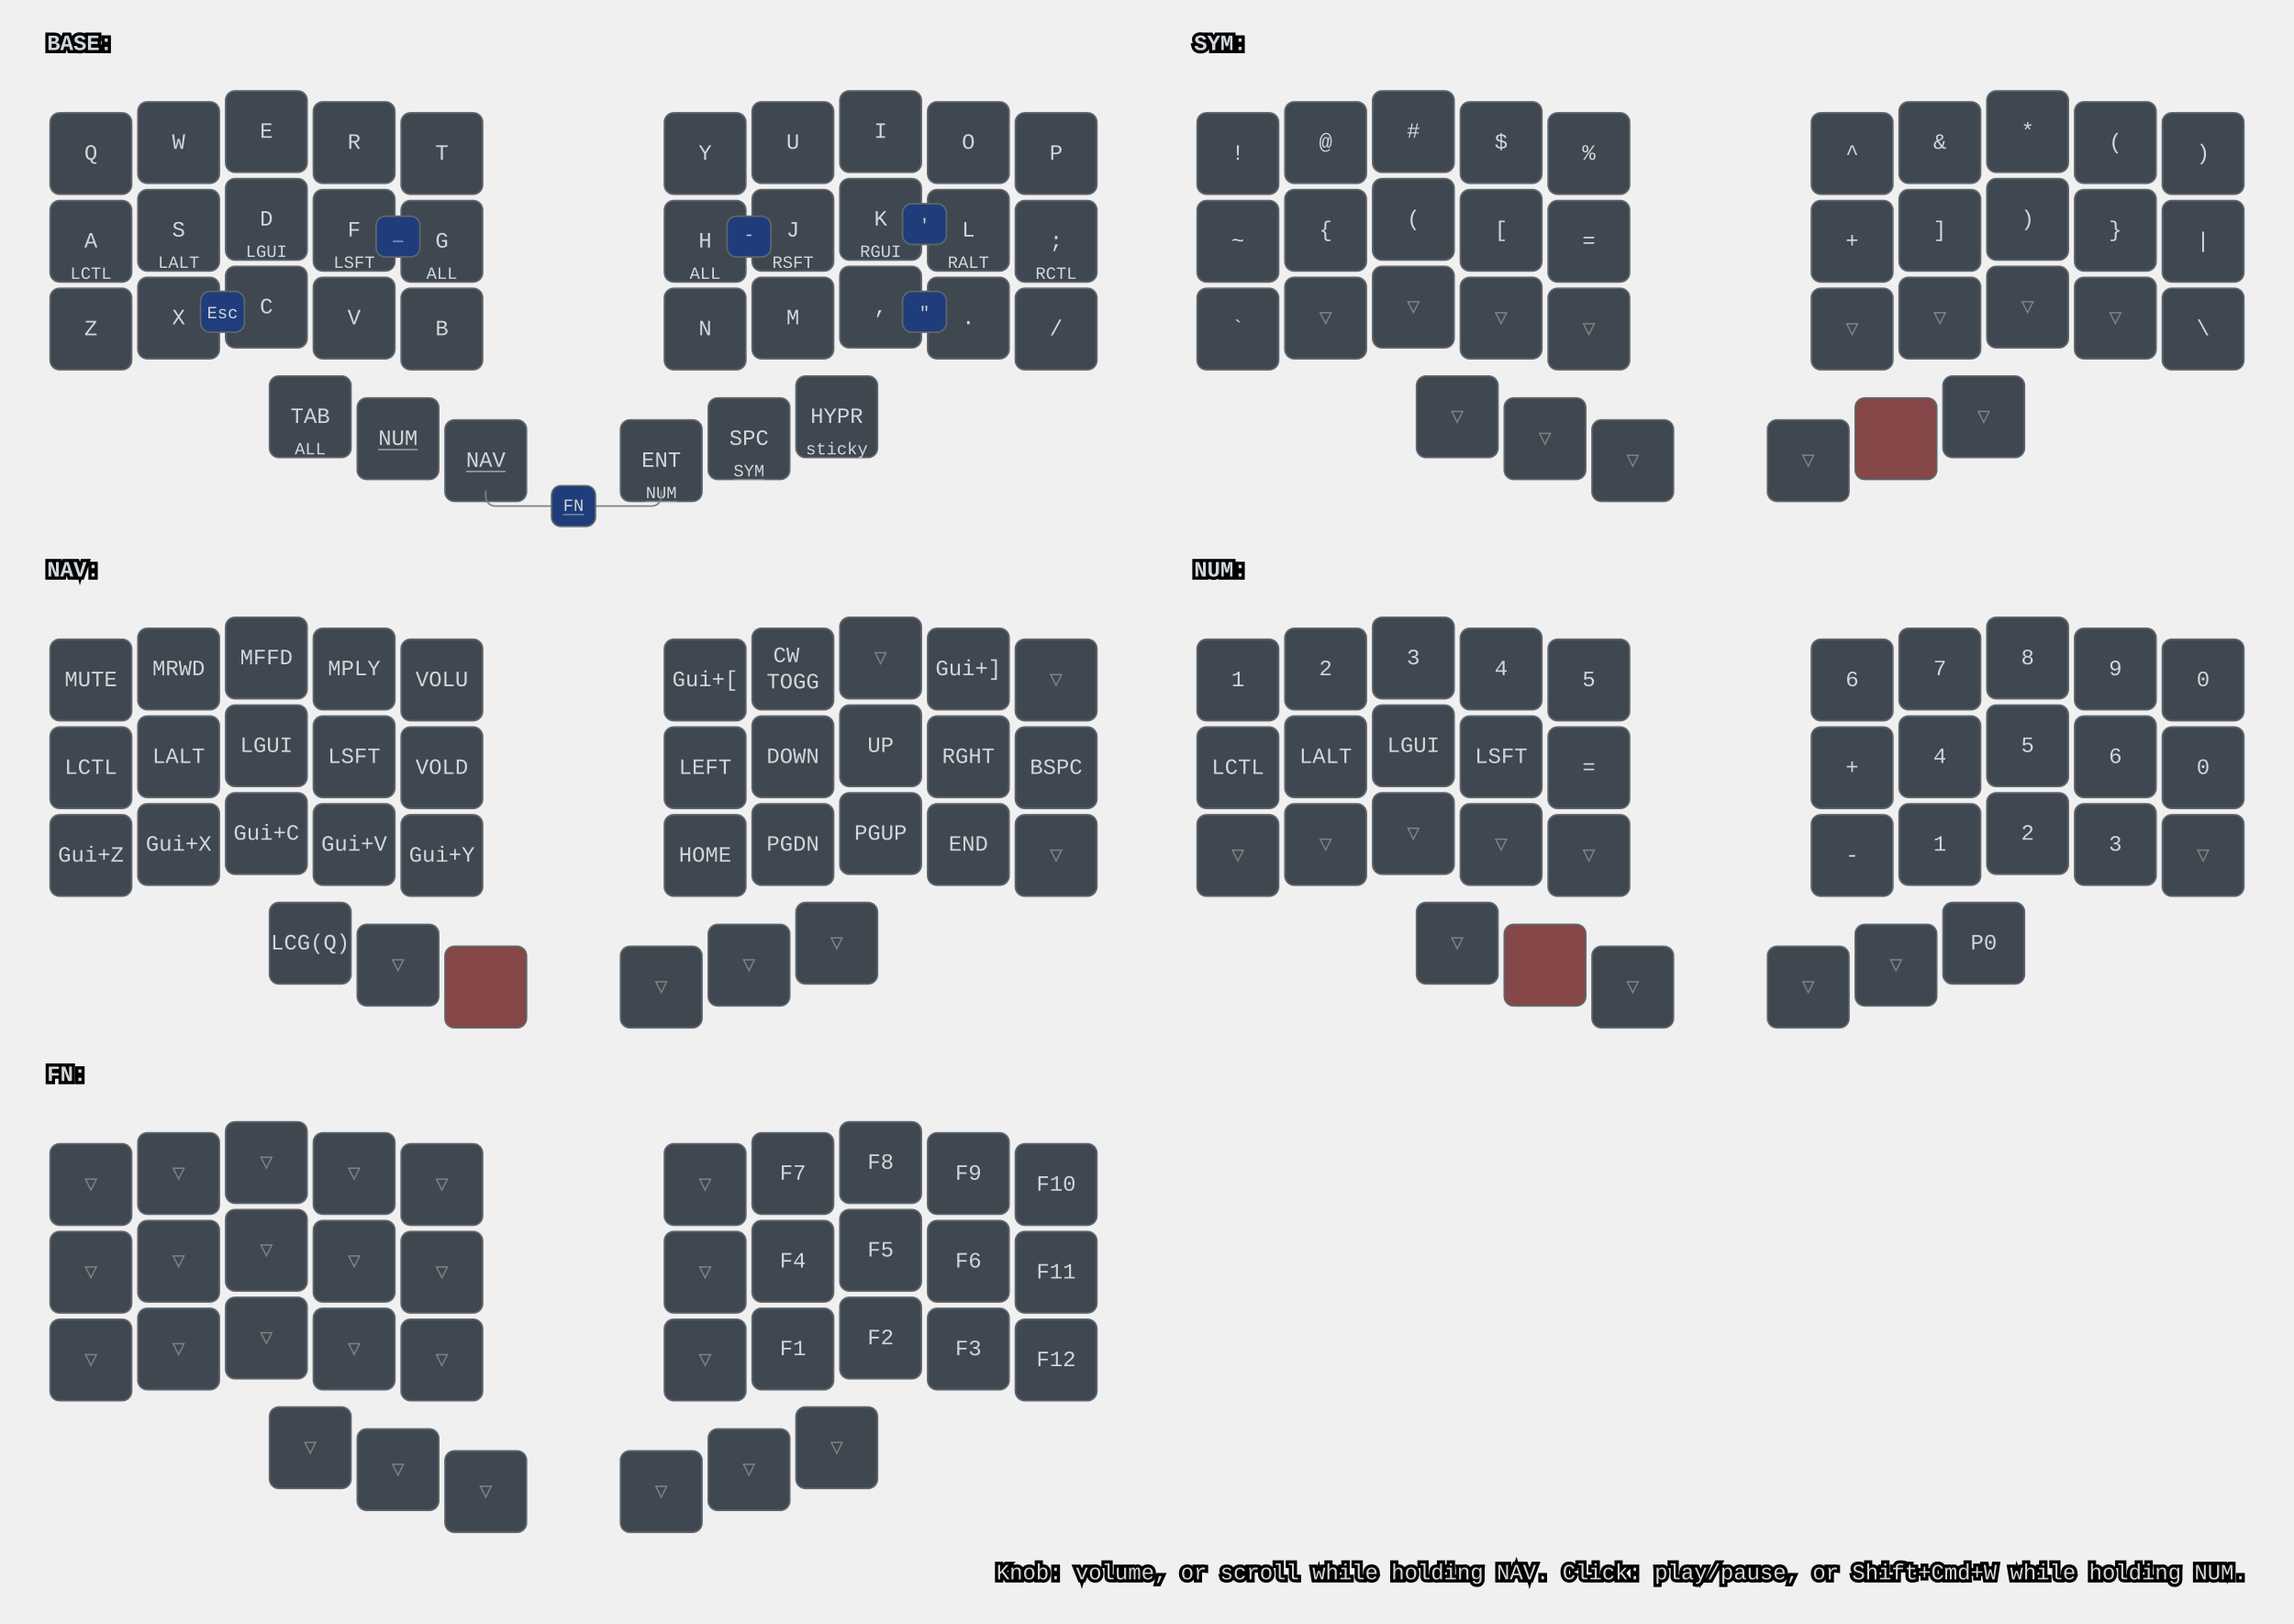
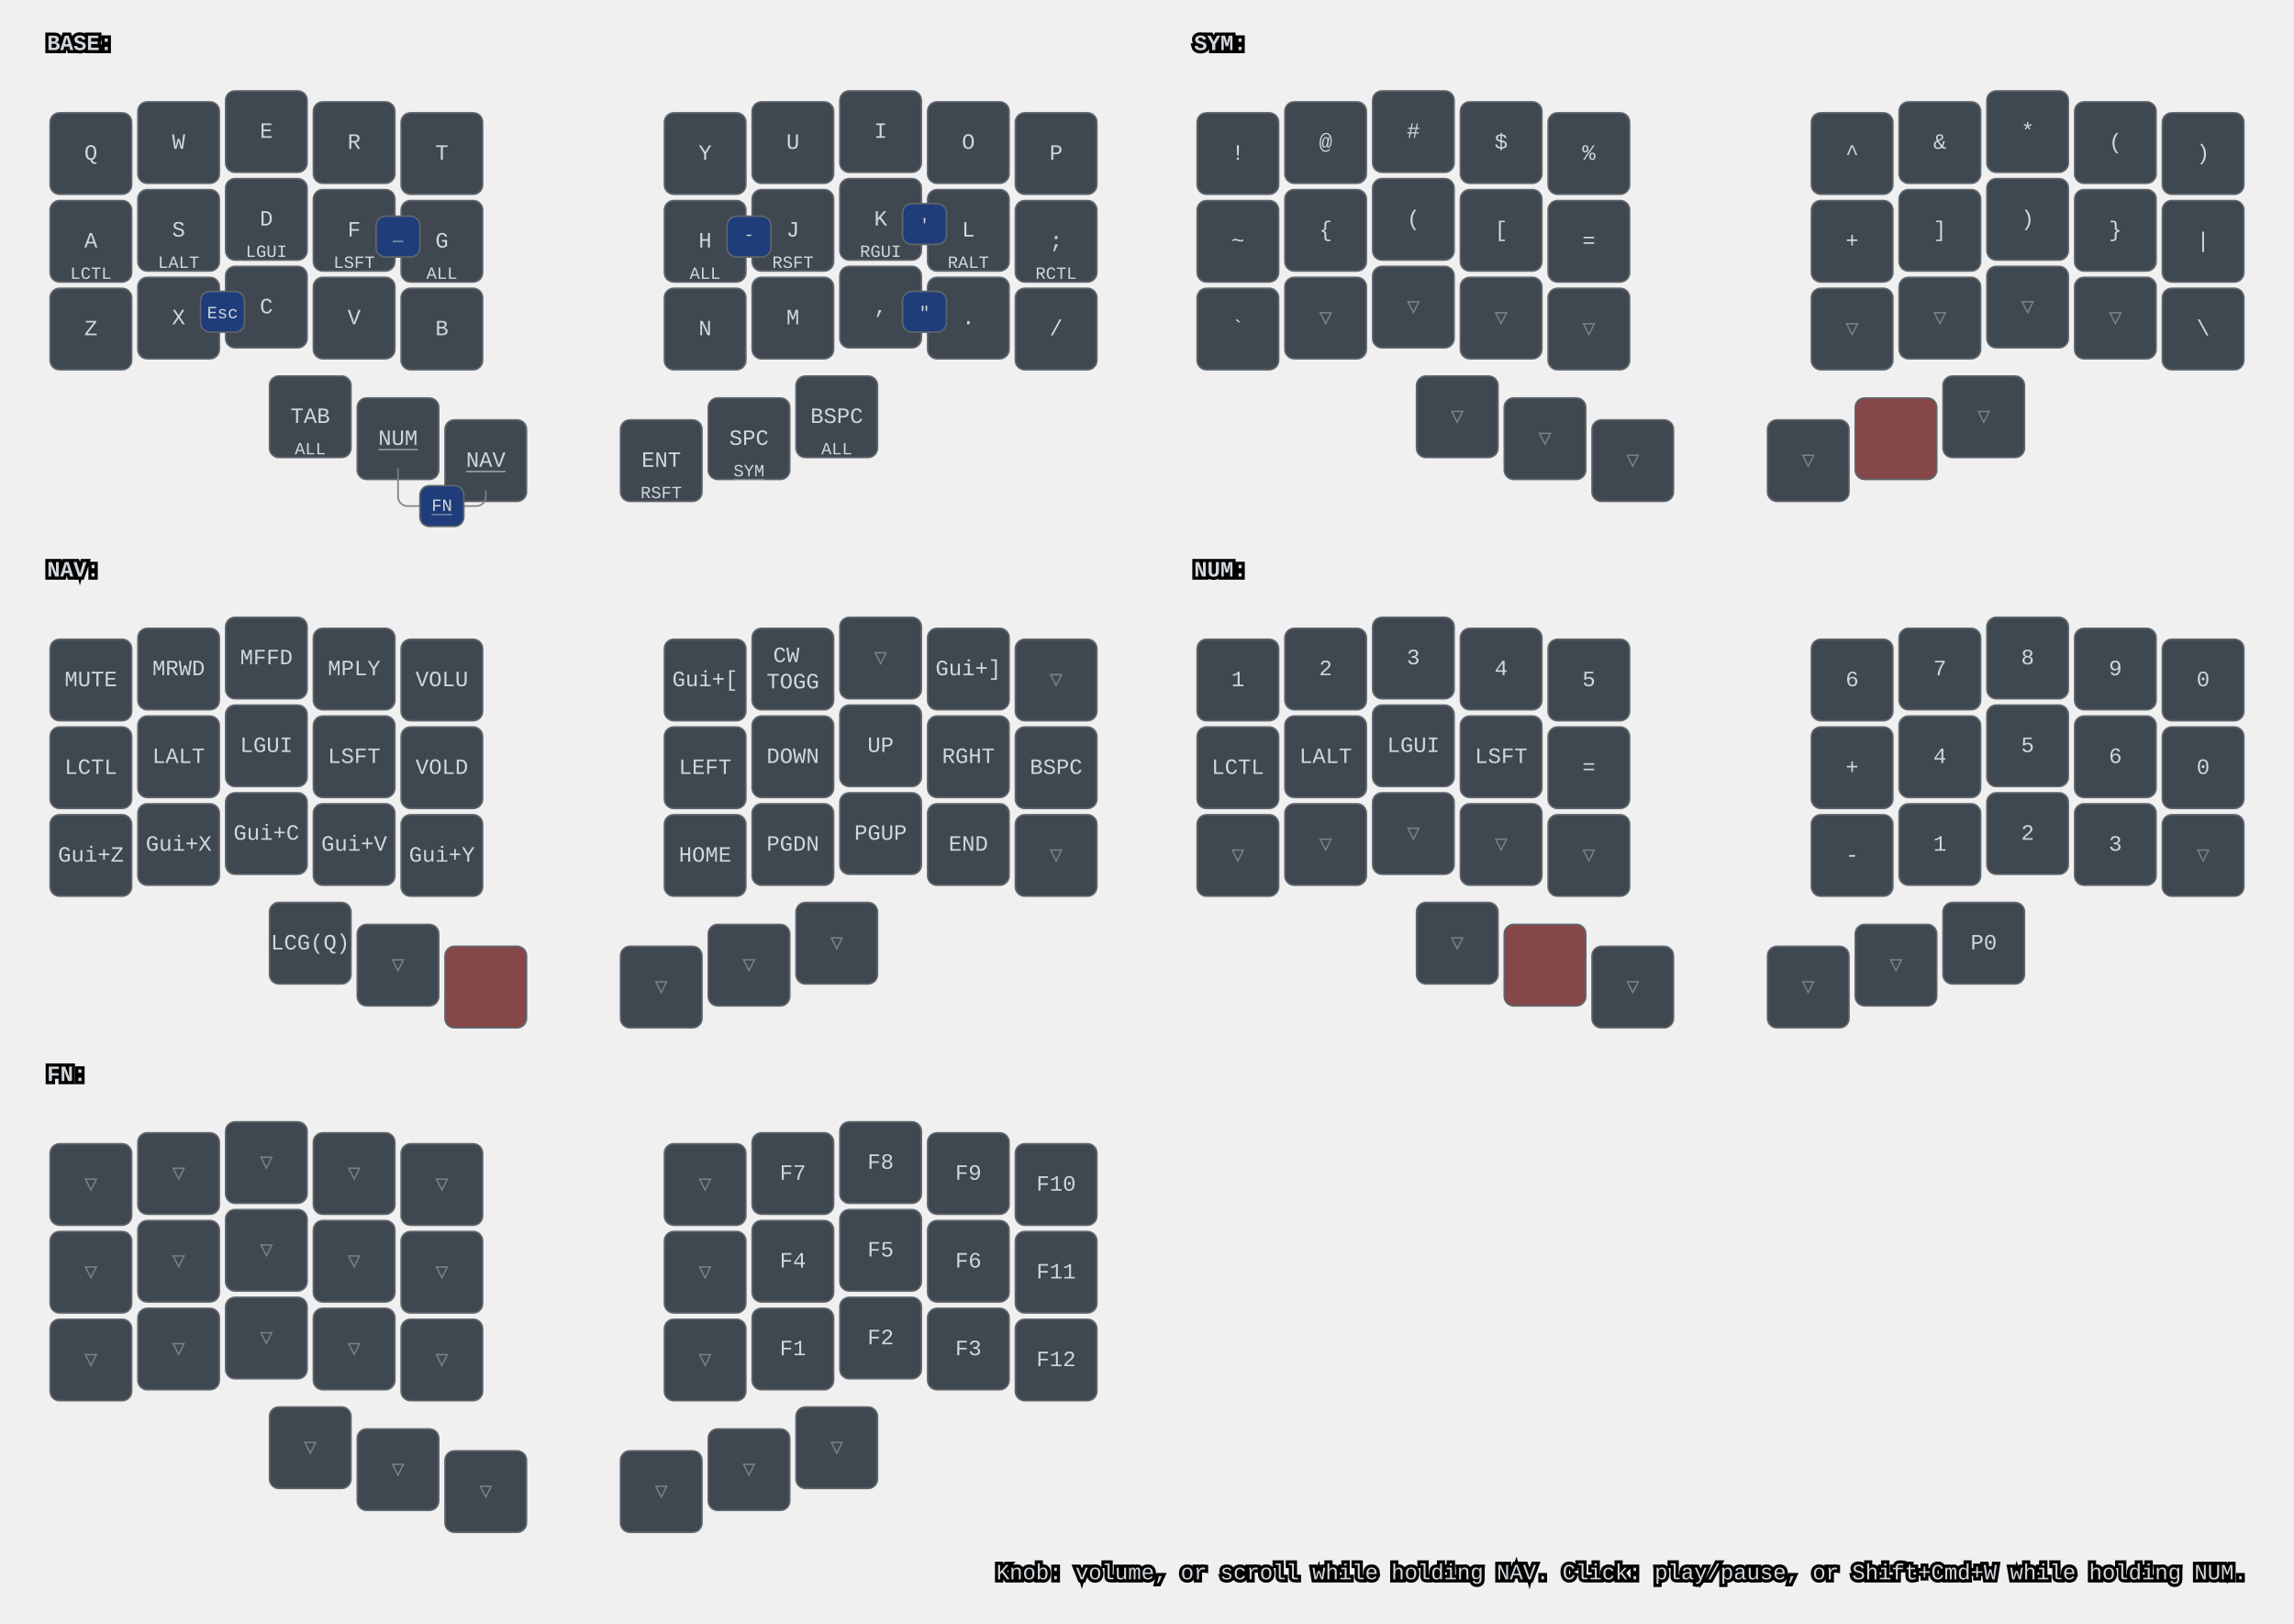
<svg xmlns="http://www.w3.org/2000/svg" width="1464" height="1036" viewBox="0 0 1464 1036" class="keymap">
  <style>/* inherit to force styles through use tags */
svg path {
    fill: inherit;
}

/* font and background color specifications */
svg.keymap {
    font-family: SFMono-Regular,Consolas,Liberation Mono,Menlo,monospace;
    font-size: 14px;
    font-kerning: normal;
    text-rendering: optimizeLegibility;
    fill: #24292e;
}

/* default key styling */
rect.key {
    fill: #f6f8fa;
}

rect.key, rect.combo {
    stroke: #c9cccf;
    stroke-width: 1;
}

/* default key side styling, only used is draw_key_sides is set */
rect.side {
    filter: brightness(90%);
}

/* color accent for combo boxes */
rect.combo, rect.combo-separate {
    fill: #cdf;
}

/* color accent for held keys */
rect.held, rect.combo.held {
    fill: #fdd;
}

/* color accent for ghost (optional) keys */
rect.ghost, rect.combo.ghost {
    stroke-dasharray: 4, 4;
    stroke-width: 2;
}

text {
    text-anchor: middle;
    dominant-baseline: middle;
}

/* styling for layer labels */
text.label {
    font-weight: bold;
    text-anchor: start;
    stroke: white;
    stroke-width: 4;
    paint-order: stroke;
}

/* styling for optional footer */
text.footer {
    text-anchor: end;
    dominant-baseline: auto;
    stroke: white;
    stroke-width: 4;
    paint-order: stroke;
}

/* styling for combo tap, and key non-tap label text */
text.combo, text.hold, text.shifted, text.left, text.right, text.tl, text.tr, text.bl, text.br {
    font-size: 11px;
}

text.hold, text.bl, text.br {
    text-anchor: middle;
    dominant-baseline: auto;
}

text.shifted, text.tl, text.tr {
    text-anchor: middle;
    dominant-baseline: hanging;
}

text.left, text.tl, text.bl {
    text-anchor: start;
}

text.right, text.tr, text.br {
    text-anchor: end;
}

text.layer-activator {
    text-decoration: underline;
}

/* styling for hold/shifted label text in combo box */
text.combo.hold, text.combo.shifted, text.combo.left, text.combo.right {
    font-size: 8px;
}

/* lighter symbol for transparent keys */
text.trans {
    fill: #7b7e81;
}

/* styling for combo dendrons */
path.combo {
    stroke-width: 1;
    stroke: gray;
    fill: none;
}

/* Start Tabler Icons Cleanup */
/* cannot use height/width with glyphs */
.icon-tabler &gt; path {
    fill: inherit;
    stroke: inherit;
    stroke-width: 2;
}
/* hide tabler's default box */
.icon-tabler &gt; path[stroke="none"][fill="none"] {
    visibility: hidden;
}
/* End Tabler Icons Cleanup */

svg.keymap { fill: #d1d6db; }
rect.key { fill: #3f4750; }
rect.key, rect.combo { stroke: #60666c; }
rect.combo, rect.combo-separate { fill: #1f3d7a; }
rect.held, rect.combo.held { fill: #854747; }
text.label, text.footer { stroke: black; }
text.trans { fill: #7e8184; }
path.combo { stroke: #7f7f7f; }
</style>
  <g transform="translate(30, 0)" class="layer-BASE">
    <text x="0" y="28" class="label" id="BASE">BASE:</text>
    <g transform="translate(0, 56)">
      <g transform="translate(28, 42)" class="key keypos-0">
        <rect rx="6" ry="6" x="-26" y="-26" width="52" height="52" class="key" />
        <text x="0" y="0" class="key tap">Q</text>
      </g>
      <g transform="translate(84, 35)" class="key keypos-1">
        <rect rx="6" ry="6" x="-26" y="-26" width="52" height="52" class="key" />
        <text x="0" y="0" class="key tap">W</text>
      </g>
      <g transform="translate(140, 28)" class="key keypos-2">
        <rect rx="6" ry="6" x="-26" y="-26" width="52" height="52" class="key" />
        <text x="0" y="0" class="key tap">E</text>
      </g>
      <g transform="translate(196, 35)" class="key keypos-3">
        <rect rx="6" ry="6" x="-26" y="-26" width="52" height="52" class="key" />
        <text x="0" y="0" class="key tap">R</text>
      </g>
      <g transform="translate(252, 42)" class="key keypos-4">
        <rect rx="6" ry="6" x="-26" y="-26" width="52" height="52" class="key" />
        <text x="0" y="0" class="key tap">T</text>
      </g>
      <g transform="translate(420, 42)" class="key keypos-5">
        <rect rx="6" ry="6" x="-26" y="-26" width="52" height="52" class="key" />
        <text x="0" y="0" class="key tap">Y</text>
      </g>
      <g transform="translate(476, 35)" class="key keypos-6">
        <rect rx="6" ry="6" x="-26" y="-26" width="52" height="52" class="key" />
        <text x="0" y="0" class="key tap">U</text>
      </g>
      <g transform="translate(532, 28)" class="key keypos-7">
        <rect rx="6" ry="6" x="-26" y="-26" width="52" height="52" class="key" />
        <text x="0" y="0" class="key tap">I</text>
      </g>
      <g transform="translate(588, 35)" class="key keypos-8">
        <rect rx="6" ry="6" x="-26" y="-26" width="52" height="52" class="key" />
        <text x="0" y="0" class="key tap">O</text>
      </g>
      <g transform="translate(644, 42)" class="key keypos-9">
        <rect rx="6" ry="6" x="-26" y="-26" width="52" height="52" class="key" />
        <text x="0" y="0" class="key tap">P</text>
      </g>
      <g transform="translate(28, 98)" class="key keypos-10">
        <rect rx="6" ry="6" x="-26" y="-26" width="52" height="52" class="key" />
        <text x="0" y="0" class="key tap">A</text>
        <text x="0" y="24" class="key hold">LCTL</text>
      </g>
      <g transform="translate(84, 91)" class="key keypos-11">
        <rect rx="6" ry="6" x="-26" y="-26" width="52" height="52" class="key" />
        <text x="0" y="0" class="key tap">S</text>
        <text x="0" y="24" class="key hold">LALT</text>
      </g>
      <g transform="translate(140, 84)" class="key keypos-12">
        <rect rx="6" ry="6" x="-26" y="-26" width="52" height="52" class="key" />
        <text x="0" y="0" class="key tap">D</text>
        <text x="0" y="24" class="key hold">LGUI</text>
      </g>
      <g transform="translate(196, 91)" class="key keypos-13">
        <rect rx="6" ry="6" x="-26" y="-26" width="52" height="52" class="key" />
        <text x="0" y="0" class="key tap">F</text>
        <text x="0" y="24" class="key hold">LSFT</text>
      </g>
      <g transform="translate(252, 98)" class="key keypos-14">
        <rect rx="6" ry="6" x="-26" y="-26" width="52" height="52" class="key" />
        <text x="0" y="0" class="key tap">G</text>
        <text x="0" y="24" class="key hold">ALL</text>
      </g>
      <g transform="translate(420, 98)" class="key keypos-15">
        <rect rx="6" ry="6" x="-26" y="-26" width="52" height="52" class="key" />
        <text x="0" y="0" class="key tap">H</text>
        <text x="0" y="24" class="key hold">ALL</text>
      </g>
      <g transform="translate(476, 91)" class="key keypos-16">
        <rect rx="6" ry="6" x="-26" y="-26" width="52" height="52" class="key" />
        <text x="0" y="0" class="key tap">J</text>
        <text x="0" y="24" class="key hold">RSFT</text>
      </g>
      <g transform="translate(532, 84)" class="key keypos-17">
        <rect rx="6" ry="6" x="-26" y="-26" width="52" height="52" class="key" />
        <text x="0" y="0" class="key tap">K</text>
        <text x="0" y="24" class="key hold">RGUI</text>
      </g>
      <g transform="translate(588, 91)" class="key keypos-18">
        <rect rx="6" ry="6" x="-26" y="-26" width="52" height="52" class="key" />
        <text x="0" y="0" class="key tap">L</text>
        <text x="0" y="24" class="key hold">RALT</text>
      </g>
      <g transform="translate(644, 98)" class="key keypos-19">
        <rect rx="6" ry="6" x="-26" y="-26" width="52" height="52" class="key" />
        <text x="0" y="0" class="key tap">;</text>
        <text x="0" y="24" class="key hold">RCTL</text>
      </g>
      <g transform="translate(28, 154)" class="key keypos-20">
        <rect rx="6" ry="6" x="-26" y="-26" width="52" height="52" class="key" />
        <text x="0" y="0" class="key tap">Z</text>
      </g>
      <g transform="translate(84, 147)" class="key keypos-21">
        <rect rx="6" ry="6" x="-26" y="-26" width="52" height="52" class="key" />
        <text x="0" y="0" class="key tap">X</text>
      </g>
      <g transform="translate(140, 140)" class="key keypos-22">
        <rect rx="6" ry="6" x="-26" y="-26" width="52" height="52" class="key" />
        <text x="0" y="0" class="key tap">C</text>
      </g>
      <g transform="translate(196, 147)" class="key keypos-23">
        <rect rx="6" ry="6" x="-26" y="-26" width="52" height="52" class="key" />
        <text x="0" y="0" class="key tap">V</text>
      </g>
      <g transform="translate(252, 154)" class="key keypos-24">
        <rect rx="6" ry="6" x="-26" y="-26" width="52" height="52" class="key" />
        <text x="0" y="0" class="key tap">B</text>
      </g>
      <g transform="translate(420, 154)" class="key keypos-25">
        <rect rx="6" ry="6" x="-26" y="-26" width="52" height="52" class="key" />
        <text x="0" y="0" class="key tap">N</text>
      </g>
      <g transform="translate(476, 147)" class="key keypos-26">
        <rect rx="6" ry="6" x="-26" y="-26" width="52" height="52" class="key" />
        <text x="0" y="0" class="key tap">M</text>
      </g>
      <g transform="translate(532, 140)" class="key keypos-27">
        <rect rx="6" ry="6" x="-26" y="-26" width="52" height="52" class="key" />
        <text x="0" y="0" class="key tap">,</text>
      </g>
      <g transform="translate(588, 147)" class="key keypos-28">
        <rect rx="6" ry="6" x="-26" y="-26" width="52" height="52" class="key" />
        <text x="0" y="0" class="key tap">.</text>
      </g>
      <g transform="translate(644, 154)" class="key keypos-29">
        <rect rx="6" ry="6" x="-26" y="-26" width="52" height="52" class="key" />
        <text x="0" y="0" class="key tap">/</text>
      </g>
      <g transform="translate(168, 210)" class="key keypos-30">
        <rect rx="6" ry="6" x="-26" y="-26" width="52" height="52" class="key" />
        <text x="0" y="0" class="key tap">TAB</text>
        <text x="0" y="24" class="key hold">ALL</text>
      </g>
      <g transform="translate(224, 224)" class="key keypos-31">
        <rect rx="6" ry="6" x="-26" y="-26" width="52" height="52" class="key" />
        <a href="#NUM">
          <text x="0" y="0" class="key tap layer-activator">NUM</text>
        </a>
      </g>
      <g transform="translate(280, 238)" class="key keypos-32">
        <rect rx="6" ry="6" x="-26" y="-26" width="52" height="52" class="key" />
        <a href="#NAV">
          <text x="0" y="0" class="key tap layer-activator">NAV</text>
        </a>
      </g>
      <g transform="translate(392, 238)" class="key keypos-33">
        <rect rx="6" ry="6" x="-26" y="-26" width="52" height="52" class="key" />
        <text x="0" y="0" class="key tap">ENT</text>
-         <a href="#NUM">
-           <text x="0" y="24" class="key hold layer-activator">NUM</text>
-         </a>
+         <text x="0" y="24" class="key hold">RSFT</text>
      </g>
      <g transform="translate(448, 224)" class="key keypos-34">
        <rect rx="6" ry="6" x="-26" y="-26" width="52" height="52" class="key" />
        <text x="0" y="0" class="key tap">SPC</text>
        <a href="#SYM">
          <text x="0" y="24" class="key hold layer-activator">SYM</text>
        </a>
      </g>
      <g transform="translate(504, 210)" class="key keypos-35">
        <rect rx="6" ry="6" x="-26" y="-26" width="52" height="52" class="key" />
-         <text x="0" y="0" class="key tap">HYPR</text>
-         <text x="0" y="24" class="key hold">sticky</text>
+         <text x="0" y="0" class="key tap">BSPC</text>
+         <text x="0" y="24" class="key hold">ALL</text>
      </g>
      <g class="combo combopos-0">
-         <path d="M336,267 h-50 a6.0,6.0 0 0 1 -6.0,-6.0 v-4" class="combo" />
-         <path d="M336,267 h50 a6.0,6.0 0 0 0 6.0,-6.0 v-4" class="combo" />
-         <rect rx="6" ry="6" x="322" y="254" width="28" height="26" class="combo" />
+         <path d="M252,267 h-22 a6.0,6.0 0 0 1 -6.0,-6.0 v-18" class="combo" />
+         <path d="M252,267 h22 a6.0,6.0 0 0 0 6.0,-6.0 v-4" class="combo" />
+         <rect rx="6" ry="6" x="238" y="254" width="28" height="26" class="combo" />
        <a href="#FN">
-           <text x="336" y="267" class="combo tap layer-activator">FN</text>
+           <text x="252" y="267" class="combo tap layer-activator">FN</text>
        </a>
      </g>
      <g class="combo combopos-1">
        <rect rx="6" ry="6" x="98" y="130" width="28" height="26" class="combo" />
        <text x="112" y="144" class="combo tap">Esc</text>
      </g>
      <g class="combo combopos-2">
        <rect rx="6" ry="6" x="210" y="82" width="28" height="26" class="combo" />
        <text x="224" y="94" class="combo tap">_</text>
      </g>
      <g class="combo combopos-3">
        <rect rx="6" ry="6" x="434" y="82" width="28" height="26" class="combo" />
        <text x="448" y="94" class="combo tap">-</text>
      </g>
      <g class="combo combopos-4">
        <rect rx="6" ry="6" x="546" y="74" width="28" height="26" class="combo" />
        <text x="560" y="88" class="combo tap">'</text>
      </g>
      <g class="combo combopos-5">
        <rect rx="6" ry="6" x="546" y="130" width="28" height="26" class="combo" />
        <text x="560" y="144" class="combo tap">"</text>
      </g>
    </g>
  </g>
  <g transform="translate(762, 0)" class="layer-SYM">
    <text x="0" y="28" class="label" id="SYM">SYM:</text>
    <g transform="translate(0, 56)">
      <g transform="translate(28, 42)" class="key keypos-0">
        <rect rx="6" ry="6" x="-26" y="-26" width="52" height="52" class="key" />
        <text x="0" y="0" class="key tap">!</text>
      </g>
      <g transform="translate(84, 35)" class="key keypos-1">
        <rect rx="6" ry="6" x="-26" y="-26" width="52" height="52" class="key" />
        <text x="0" y="0" class="key tap">@</text>
      </g>
      <g transform="translate(140, 28)" class="key keypos-2">
        <rect rx="6" ry="6" x="-26" y="-26" width="52" height="52" class="key" />
        <text x="0" y="0" class="key tap">#</text>
      </g>
      <g transform="translate(196, 35)" class="key keypos-3">
        <rect rx="6" ry="6" x="-26" y="-26" width="52" height="52" class="key" />
        <text x="0" y="0" class="key tap">$</text>
      </g>
      <g transform="translate(252, 42)" class="key keypos-4">
        <rect rx="6" ry="6" x="-26" y="-26" width="52" height="52" class="key" />
        <text x="0" y="0" class="key tap">%</text>
      </g>
      <g transform="translate(420, 42)" class="key keypos-5">
        <rect rx="6" ry="6" x="-26" y="-26" width="52" height="52" class="key" />
        <text x="0" y="0" class="key tap">^</text>
      </g>
      <g transform="translate(476, 35)" class="key keypos-6">
        <rect rx="6" ry="6" x="-26" y="-26" width="52" height="52" class="key" />
        <text x="0" y="0" class="key tap">&amp;</text>
      </g>
      <g transform="translate(532, 28)" class="key keypos-7">
        <rect rx="6" ry="6" x="-26" y="-26" width="52" height="52" class="key" />
        <text x="0" y="0" class="key tap">*</text>
      </g>
      <g transform="translate(588, 35)" class="key keypos-8">
        <rect rx="6" ry="6" x="-26" y="-26" width="52" height="52" class="key" />
        <text x="0" y="0" class="key tap">(</text>
      </g>
      <g transform="translate(644, 42)" class="key keypos-9">
        <rect rx="6" ry="6" x="-26" y="-26" width="52" height="52" class="key" />
        <text x="0" y="0" class="key tap">)</text>
      </g>
      <g transform="translate(28, 98)" class="key keypos-10">
        <rect rx="6" ry="6" x="-26" y="-26" width="52" height="52" class="key" />
        <text x="0" y="0" class="key tap">~</text>
      </g>
      <g transform="translate(84, 91)" class="key keypos-11">
        <rect rx="6" ry="6" x="-26" y="-26" width="52" height="52" class="key" />
        <text x="0" y="0" class="key tap">{</text>
      </g>
      <g transform="translate(140, 84)" class="key keypos-12">
        <rect rx="6" ry="6" x="-26" y="-26" width="52" height="52" class="key" />
        <text x="0" y="0" class="key tap">(</text>
      </g>
      <g transform="translate(196, 91)" class="key keypos-13">
        <rect rx="6" ry="6" x="-26" y="-26" width="52" height="52" class="key" />
        <text x="0" y="0" class="key tap">[</text>
      </g>
      <g transform="translate(252, 98)" class="key keypos-14">
        <rect rx="6" ry="6" x="-26" y="-26" width="52" height="52" class="key" />
        <text x="0" y="0" class="key tap">=</text>
      </g>
      <g transform="translate(420, 98)" class="key keypos-15">
        <rect rx="6" ry="6" x="-26" y="-26" width="52" height="52" class="key" />
        <text x="0" y="0" class="key tap">+</text>
      </g>
      <g transform="translate(476, 91)" class="key keypos-16">
        <rect rx="6" ry="6" x="-26" y="-26" width="52" height="52" class="key" />
        <text x="0" y="0" class="key tap">]</text>
      </g>
      <g transform="translate(532, 84)" class="key keypos-17">
        <rect rx="6" ry="6" x="-26" y="-26" width="52" height="52" class="key" />
        <text x="0" y="0" class="key tap">)</text>
      </g>
      <g transform="translate(588, 91)" class="key keypos-18">
        <rect rx="6" ry="6" x="-26" y="-26" width="52" height="52" class="key" />
        <text x="0" y="0" class="key tap">}</text>
      </g>
      <g transform="translate(644, 98)" class="key keypos-19">
        <rect rx="6" ry="6" x="-26" y="-26" width="52" height="52" class="key" />
        <text x="0" y="0" class="key tap">|</text>
      </g>
      <g transform="translate(28, 154)" class="key keypos-20">
        <rect rx="6" ry="6" x="-26" y="-26" width="52" height="52" class="key" />
        <text x="0" y="0" class="key tap">`</text>
      </g>
      <g transform="translate(84, 147)" class="key trans keypos-21">
        <rect rx="6" ry="6" x="-26" y="-26" width="52" height="52" class="key trans" />
        <text x="0" y="0" class="key trans tap">▽</text>
      </g>
      <g transform="translate(140, 140)" class="key trans keypos-22">
        <rect rx="6" ry="6" x="-26" y="-26" width="52" height="52" class="key trans" />
        <text x="0" y="0" class="key trans tap">▽</text>
      </g>
      <g transform="translate(196, 147)" class="key trans keypos-23">
        <rect rx="6" ry="6" x="-26" y="-26" width="52" height="52" class="key trans" />
        <text x="0" y="0" class="key trans tap">▽</text>
      </g>
      <g transform="translate(252, 154)" class="key trans keypos-24">
        <rect rx="6" ry="6" x="-26" y="-26" width="52" height="52" class="key trans" />
        <text x="0" y="0" class="key trans tap">▽</text>
      </g>
      <g transform="translate(420, 154)" class="key trans keypos-25">
        <rect rx="6" ry="6" x="-26" y="-26" width="52" height="52" class="key trans" />
        <text x="0" y="0" class="key trans tap">▽</text>
      </g>
      <g transform="translate(476, 147)" class="key trans keypos-26">
        <rect rx="6" ry="6" x="-26" y="-26" width="52" height="52" class="key trans" />
        <text x="0" y="0" class="key trans tap">▽</text>
      </g>
      <g transform="translate(532, 140)" class="key trans keypos-27">
        <rect rx="6" ry="6" x="-26" y="-26" width="52" height="52" class="key trans" />
        <text x="0" y="0" class="key trans tap">▽</text>
      </g>
      <g transform="translate(588, 147)" class="key trans keypos-28">
        <rect rx="6" ry="6" x="-26" y="-26" width="52" height="52" class="key trans" />
        <text x="0" y="0" class="key trans tap">▽</text>
      </g>
      <g transform="translate(644, 154)" class="key keypos-29">
        <rect rx="6" ry="6" x="-26" y="-26" width="52" height="52" class="key" />
        <text x="0" y="0" class="key tap">\</text>
      </g>
      <g transform="translate(168, 210)" class="key trans keypos-30">
        <rect rx="6" ry="6" x="-26" y="-26" width="52" height="52" class="key trans" />
        <text x="0" y="0" class="key trans tap">▽</text>
      </g>
      <g transform="translate(224, 224)" class="key trans keypos-31">
        <rect rx="6" ry="6" x="-26" y="-26" width="52" height="52" class="key trans" />
        <text x="0" y="0" class="key trans tap">▽</text>
      </g>
      <g transform="translate(280, 238)" class="key trans keypos-32">
        <rect rx="6" ry="6" x="-26" y="-26" width="52" height="52" class="key trans" />
        <text x="0" y="0" class="key trans tap">▽</text>
      </g>
      <g transform="translate(392, 238)" class="key trans keypos-33">
        <rect rx="6" ry="6" x="-26" y="-26" width="52" height="52" class="key trans" />
        <text x="0" y="0" class="key trans tap">▽</text>
      </g>
      <g transform="translate(448, 224)" class="key held keypos-34">
        <rect rx="6" ry="6" x="-26" y="-26" width="52" height="52" class="key held" />
      </g>
      <g transform="translate(504, 210)" class="key trans keypos-35">
        <rect rx="6" ry="6" x="-26" y="-26" width="52" height="52" class="key trans" />
        <text x="0" y="0" class="key trans tap">▽</text>
      </g>
    </g>
  </g>
  <g transform="translate(30, 336)" class="layer-NAV">
    <text x="0" y="28" class="label" id="NAV">NAV:</text>
    <g transform="translate(0, 56)">
      <g transform="translate(28, 42)" class="key keypos-0">
        <rect rx="6" ry="6" x="-26" y="-26" width="52" height="52" class="key" />
        <text x="0" y="0" class="key tap">MUTE</text>
      </g>
      <g transform="translate(84, 35)" class="key keypos-1">
        <rect rx="6" ry="6" x="-26" y="-26" width="52" height="52" class="key" />
        <text x="0" y="0" class="key tap">MRWD</text>
      </g>
      <g transform="translate(140, 28)" class="key keypos-2">
        <rect rx="6" ry="6" x="-26" y="-26" width="52" height="52" class="key" />
        <text x="0" y="0" class="key tap">MFFD</text>
      </g>
      <g transform="translate(196, 35)" class="key keypos-3">
        <rect rx="6" ry="6" x="-26" y="-26" width="52" height="52" class="key" />
        <text x="0" y="0" class="key tap">MPLY</text>
      </g>
      <g transform="translate(252, 42)" class="key keypos-4">
        <rect rx="6" ry="6" x="-26" y="-26" width="52" height="52" class="key" />
        <text x="0" y="0" class="key tap">VOLU</text>
      </g>
      <g transform="translate(420, 42)" class="key keypos-5">
        <rect rx="6" ry="6" x="-26" y="-26" width="52" height="52" class="key" />
        <text x="0" y="0" class="key tap">Gui+[</text>
      </g>
      <g transform="translate(476, 35)" class="key keypos-6">
        <rect rx="6" ry="6" x="-26" y="-26" width="52" height="52" class="key" />
        <text x="0" y="0" class="key tap">
          <tspan x="0" dy="-0.6em">CW</tspan>
          <tspan x="0" dy="1.2em">TOGG</tspan>
        </text>
      </g>
      <g transform="translate(532, 28)" class="key trans keypos-7">
        <rect rx="6" ry="6" x="-26" y="-26" width="52" height="52" class="key trans" />
        <text x="0" y="0" class="key trans tap">▽</text>
      </g>
      <g transform="translate(588, 35)" class="key keypos-8">
        <rect rx="6" ry="6" x="-26" y="-26" width="52" height="52" class="key" />
        <text x="0" y="0" class="key tap">Gui+]</text>
      </g>
      <g transform="translate(644, 42)" class="key trans keypos-9">
        <rect rx="6" ry="6" x="-26" y="-26" width="52" height="52" class="key trans" />
        <text x="0" y="0" class="key trans tap">▽</text>
      </g>
      <g transform="translate(28, 98)" class="key keypos-10">
        <rect rx="6" ry="6" x="-26" y="-26" width="52" height="52" class="key" />
        <text x="0" y="0" class="key tap">LCTL</text>
      </g>
      <g transform="translate(84, 91)" class="key keypos-11">
        <rect rx="6" ry="6" x="-26" y="-26" width="52" height="52" class="key" />
        <text x="0" y="0" class="key tap">LALT</text>
      </g>
      <g transform="translate(140, 84)" class="key keypos-12">
        <rect rx="6" ry="6" x="-26" y="-26" width="52" height="52" class="key" />
        <text x="0" y="0" class="key tap">LGUI</text>
      </g>
      <g transform="translate(196, 91)" class="key keypos-13">
        <rect rx="6" ry="6" x="-26" y="-26" width="52" height="52" class="key" />
        <text x="0" y="0" class="key tap">LSFT</text>
      </g>
      <g transform="translate(252, 98)" class="key keypos-14">
        <rect rx="6" ry="6" x="-26" y="-26" width="52" height="52" class="key" />
        <text x="0" y="0" class="key tap">VOLD</text>
      </g>
      <g transform="translate(420, 98)" class="key keypos-15">
        <rect rx="6" ry="6" x="-26" y="-26" width="52" height="52" class="key" />
        <text x="0" y="0" class="key tap">LEFT</text>
      </g>
      <g transform="translate(476, 91)" class="key keypos-16">
        <rect rx="6" ry="6" x="-26" y="-26" width="52" height="52" class="key" />
        <text x="0" y="0" class="key tap">DOWN</text>
      </g>
      <g transform="translate(532, 84)" class="key keypos-17">
        <rect rx="6" ry="6" x="-26" y="-26" width="52" height="52" class="key" />
        <text x="0" y="0" class="key tap">UP</text>
      </g>
      <g transform="translate(588, 91)" class="key keypos-18">
        <rect rx="6" ry="6" x="-26" y="-26" width="52" height="52" class="key" />
        <text x="0" y="0" class="key tap">RGHT</text>
      </g>
      <g transform="translate(644, 98)" class="key keypos-19">
        <rect rx="6" ry="6" x="-26" y="-26" width="52" height="52" class="key" />
        <text x="0" y="0" class="key tap">BSPC</text>
      </g>
      <g transform="translate(28, 154)" class="key keypos-20">
        <rect rx="6" ry="6" x="-26" y="-26" width="52" height="52" class="key" />
        <text x="0" y="0" class="key tap">Gui+Z</text>
      </g>
      <g transform="translate(84, 147)" class="key keypos-21">
        <rect rx="6" ry="6" x="-26" y="-26" width="52" height="52" class="key" />
        <text x="0" y="0" class="key tap">Gui+X</text>
      </g>
      <g transform="translate(140, 140)" class="key keypos-22">
        <rect rx="6" ry="6" x="-26" y="-26" width="52" height="52" class="key" />
        <text x="0" y="0" class="key tap">Gui+C</text>
      </g>
      <g transform="translate(196, 147)" class="key keypos-23">
        <rect rx="6" ry="6" x="-26" y="-26" width="52" height="52" class="key" />
        <text x="0" y="0" class="key tap">Gui+V</text>
      </g>
      <g transform="translate(252, 154)" class="key keypos-24">
        <rect rx="6" ry="6" x="-26" y="-26" width="52" height="52" class="key" />
        <text x="0" y="0" class="key tap">Gui+Y</text>
      </g>
      <g transform="translate(420, 154)" class="key keypos-25">
        <rect rx="6" ry="6" x="-26" y="-26" width="52" height="52" class="key" />
        <text x="0" y="0" class="key tap">HOME</text>
      </g>
      <g transform="translate(476, 147)" class="key keypos-26">
        <rect rx="6" ry="6" x="-26" y="-26" width="52" height="52" class="key" />
        <text x="0" y="0" class="key tap">PGDN</text>
      </g>
      <g transform="translate(532, 140)" class="key keypos-27">
        <rect rx="6" ry="6" x="-26" y="-26" width="52" height="52" class="key" />
        <text x="0" y="0" class="key tap">PGUP</text>
      </g>
      <g transform="translate(588, 147)" class="key keypos-28">
        <rect rx="6" ry="6" x="-26" y="-26" width="52" height="52" class="key" />
        <text x="0" y="0" class="key tap">END</text>
      </g>
      <g transform="translate(644, 154)" class="key trans keypos-29">
        <rect rx="6" ry="6" x="-26" y="-26" width="52" height="52" class="key trans" />
        <text x="0" y="0" class="key trans tap">▽</text>
      </g>
      <g transform="translate(168, 210)" class="key keypos-30">
        <rect rx="6" ry="6" x="-26" y="-26" width="52" height="52" class="key" />
        <text x="0" y="0" class="key tap">LCG(Q)</text>
      </g>
      <g transform="translate(224, 224)" class="key trans keypos-31">
        <rect rx="6" ry="6" x="-26" y="-26" width="52" height="52" class="key trans" />
        <text x="0" y="0" class="key trans tap">▽</text>
      </g>
      <g transform="translate(280, 238)" class="key held keypos-32">
        <rect rx="6" ry="6" x="-26" y="-26" width="52" height="52" class="key held" />
      </g>
      <g transform="translate(392, 238)" class="key trans keypos-33">
        <rect rx="6" ry="6" x="-26" y="-26" width="52" height="52" class="key trans" />
        <text x="0" y="0" class="key trans tap">▽</text>
      </g>
      <g transform="translate(448, 224)" class="key trans keypos-34">
        <rect rx="6" ry="6" x="-26" y="-26" width="52" height="52" class="key trans" />
        <text x="0" y="0" class="key trans tap">▽</text>
      </g>
      <g transform="translate(504, 210)" class="key trans keypos-35">
        <rect rx="6" ry="6" x="-26" y="-26" width="52" height="52" class="key trans" />
        <text x="0" y="0" class="key trans tap">▽</text>
      </g>
    </g>
  </g>
  <g transform="translate(762, 336)" class="layer-NUM">
    <text x="0" y="28" class="label" id="NUM">NUM:</text>
    <g transform="translate(0, 56)">
      <g transform="translate(28, 42)" class="key keypos-0">
        <rect rx="6" ry="6" x="-26" y="-26" width="52" height="52" class="key" />
        <text x="0" y="0" class="key tap">1</text>
      </g>
      <g transform="translate(84, 35)" class="key keypos-1">
        <rect rx="6" ry="6" x="-26" y="-26" width="52" height="52" class="key" />
        <text x="0" y="0" class="key tap">2</text>
      </g>
      <g transform="translate(140, 28)" class="key keypos-2">
        <rect rx="6" ry="6" x="-26" y="-26" width="52" height="52" class="key" />
        <text x="0" y="0" class="key tap">3</text>
      </g>
      <g transform="translate(196, 35)" class="key keypos-3">
        <rect rx="6" ry="6" x="-26" y="-26" width="52" height="52" class="key" />
        <text x="0" y="0" class="key tap">4</text>
      </g>
      <g transform="translate(252, 42)" class="key keypos-4">
        <rect rx="6" ry="6" x="-26" y="-26" width="52" height="52" class="key" />
        <text x="0" y="0" class="key tap">5</text>
      </g>
      <g transform="translate(420, 42)" class="key keypos-5">
        <rect rx="6" ry="6" x="-26" y="-26" width="52" height="52" class="key" />
        <text x="0" y="0" class="key tap">6</text>
      </g>
      <g transform="translate(476, 35)" class="key keypos-6">
        <rect rx="6" ry="6" x="-26" y="-26" width="52" height="52" class="key" />
        <text x="0" y="0" class="key tap">7</text>
      </g>
      <g transform="translate(532, 28)" class="key keypos-7">
        <rect rx="6" ry="6" x="-26" y="-26" width="52" height="52" class="key" />
        <text x="0" y="0" class="key tap">8</text>
      </g>
      <g transform="translate(588, 35)" class="key keypos-8">
        <rect rx="6" ry="6" x="-26" y="-26" width="52" height="52" class="key" />
        <text x="0" y="0" class="key tap">9</text>
      </g>
      <g transform="translate(644, 42)" class="key keypos-9">
        <rect rx="6" ry="6" x="-26" y="-26" width="52" height="52" class="key" />
        <text x="0" y="0" class="key tap">0</text>
      </g>
      <g transform="translate(28, 98)" class="key keypos-10">
        <rect rx="6" ry="6" x="-26" y="-26" width="52" height="52" class="key" />
        <text x="0" y="0" class="key tap">LCTL</text>
      </g>
      <g transform="translate(84, 91)" class="key keypos-11">
        <rect rx="6" ry="6" x="-26" y="-26" width="52" height="52" class="key" />
        <text x="0" y="0" class="key tap">LALT</text>
      </g>
      <g transform="translate(140, 84)" class="key keypos-12">
        <rect rx="6" ry="6" x="-26" y="-26" width="52" height="52" class="key" />
        <text x="0" y="0" class="key tap">LGUI</text>
      </g>
      <g transform="translate(196, 91)" class="key keypos-13">
        <rect rx="6" ry="6" x="-26" y="-26" width="52" height="52" class="key" />
        <text x="0" y="0" class="key tap">LSFT</text>
      </g>
      <g transform="translate(252, 98)" class="key keypos-14">
        <rect rx="6" ry="6" x="-26" y="-26" width="52" height="52" class="key" />
        <text x="0" y="0" class="key tap">=</text>
      </g>
      <g transform="translate(420, 98)" class="key keypos-15">
        <rect rx="6" ry="6" x="-26" y="-26" width="52" height="52" class="key" />
        <text x="0" y="0" class="key tap">+</text>
      </g>
      <g transform="translate(476, 91)" class="key keypos-16">
        <rect rx="6" ry="6" x="-26" y="-26" width="52" height="52" class="key" />
        <text x="0" y="0" class="key tap">4</text>
      </g>
      <g transform="translate(532, 84)" class="key keypos-17">
        <rect rx="6" ry="6" x="-26" y="-26" width="52" height="52" class="key" />
        <text x="0" y="0" class="key tap">5</text>
      </g>
      <g transform="translate(588, 91)" class="key keypos-18">
        <rect rx="6" ry="6" x="-26" y="-26" width="52" height="52" class="key" />
        <text x="0" y="0" class="key tap">6</text>
      </g>
      <g transform="translate(644, 98)" class="key keypos-19">
        <rect rx="6" ry="6" x="-26" y="-26" width="52" height="52" class="key" />
        <text x="0" y="0" class="key tap">0</text>
      </g>
      <g transform="translate(28, 154)" class="key trans keypos-20">
        <rect rx="6" ry="6" x="-26" y="-26" width="52" height="52" class="key trans" />
        <text x="0" y="0" class="key trans tap">▽</text>
      </g>
      <g transform="translate(84, 147)" class="key trans keypos-21">
        <rect rx="6" ry="6" x="-26" y="-26" width="52" height="52" class="key trans" />
        <text x="0" y="0" class="key trans tap">▽</text>
      </g>
      <g transform="translate(140, 140)" class="key trans keypos-22">
        <rect rx="6" ry="6" x="-26" y="-26" width="52" height="52" class="key trans" />
        <text x="0" y="0" class="key trans tap">▽</text>
      </g>
      <g transform="translate(196, 147)" class="key trans keypos-23">
        <rect rx="6" ry="6" x="-26" y="-26" width="52" height="52" class="key trans" />
        <text x="0" y="0" class="key trans tap">▽</text>
      </g>
      <g transform="translate(252, 154)" class="key trans keypos-24">
        <rect rx="6" ry="6" x="-26" y="-26" width="52" height="52" class="key trans" />
        <text x="0" y="0" class="key trans tap">▽</text>
      </g>
      <g transform="translate(420, 154)" class="key keypos-25">
        <rect rx="6" ry="6" x="-26" y="-26" width="52" height="52" class="key" />
        <text x="0" y="0" class="key tap">-</text>
      </g>
      <g transform="translate(476, 147)" class="key keypos-26">
        <rect rx="6" ry="6" x="-26" y="-26" width="52" height="52" class="key" />
        <text x="0" y="0" class="key tap">1</text>
      </g>
      <g transform="translate(532, 140)" class="key keypos-27">
        <rect rx="6" ry="6" x="-26" y="-26" width="52" height="52" class="key" />
        <text x="0" y="0" class="key tap">2</text>
      </g>
      <g transform="translate(588, 147)" class="key keypos-28">
        <rect rx="6" ry="6" x="-26" y="-26" width="52" height="52" class="key" />
        <text x="0" y="0" class="key tap">3</text>
      </g>
      <g transform="translate(644, 154)" class="key trans keypos-29">
        <rect rx="6" ry="6" x="-26" y="-26" width="52" height="52" class="key trans" />
        <text x="0" y="0" class="key trans tap">▽</text>
      </g>
      <g transform="translate(168, 210)" class="key trans keypos-30">
        <rect rx="6" ry="6" x="-26" y="-26" width="52" height="52" class="key trans" />
        <text x="0" y="0" class="key trans tap">▽</text>
      </g>
      <g transform="translate(224, 224)" class="key held keypos-31">
        <rect rx="6" ry="6" x="-26" y="-26" width="52" height="52" class="key held" />
      </g>
      <g transform="translate(280, 238)" class="key trans keypos-32">
        <rect rx="6" ry="6" x="-26" y="-26" width="52" height="52" class="key trans" />
        <text x="0" y="0" class="key trans tap">▽</text>
      </g>
      <g transform="translate(392, 238)" class="key trans keypos-33">
        <rect rx="6" ry="6" x="-26" y="-26" width="52" height="52" class="key trans" />
        <text x="0" y="0" class="key trans tap">▽</text>
      </g>
      <g transform="translate(448, 224)" class="key trans keypos-34">
        <rect rx="6" ry="6" x="-26" y="-26" width="52" height="52" class="key trans" />
        <text x="0" y="0" class="key trans tap">▽</text>
      </g>
      <g transform="translate(504, 210)" class="key keypos-35">
        <rect rx="6" ry="6" x="-26" y="-26" width="52" height="52" class="key" />
        <text x="0" y="0" class="key tap">P0</text>
      </g>
    </g>
  </g>
  <g transform="translate(30, 658)" class="layer-FN">
    <text x="0" y="28" class="label" id="FN">FN:</text>
    <g transform="translate(0, 56)">
      <g transform="translate(28, 42)" class="key trans keypos-0">
        <rect rx="6" ry="6" x="-26" y="-26" width="52" height="52" class="key trans" />
        <text x="0" y="0" class="key trans tap">▽</text>
      </g>
      <g transform="translate(84, 35)" class="key trans keypos-1">
        <rect rx="6" ry="6" x="-26" y="-26" width="52" height="52" class="key trans" />
        <text x="0" y="0" class="key trans tap">▽</text>
      </g>
      <g transform="translate(140, 28)" class="key trans keypos-2">
        <rect rx="6" ry="6" x="-26" y="-26" width="52" height="52" class="key trans" />
        <text x="0" y="0" class="key trans tap">▽</text>
      </g>
      <g transform="translate(196, 35)" class="key trans keypos-3">
        <rect rx="6" ry="6" x="-26" y="-26" width="52" height="52" class="key trans" />
        <text x="0" y="0" class="key trans tap">▽</text>
      </g>
      <g transform="translate(252, 42)" class="key trans keypos-4">
        <rect rx="6" ry="6" x="-26" y="-26" width="52" height="52" class="key trans" />
        <text x="0" y="0" class="key trans tap">▽</text>
      </g>
      <g transform="translate(420, 42)" class="key trans keypos-5">
        <rect rx="6" ry="6" x="-26" y="-26" width="52" height="52" class="key trans" />
        <text x="0" y="0" class="key trans tap">▽</text>
      </g>
      <g transform="translate(476, 35)" class="key keypos-6">
        <rect rx="6" ry="6" x="-26" y="-26" width="52" height="52" class="key" />
        <text x="0" y="0" class="key tap">F7</text>
      </g>
      <g transform="translate(532, 28)" class="key keypos-7">
        <rect rx="6" ry="6" x="-26" y="-26" width="52" height="52" class="key" />
        <text x="0" y="0" class="key tap">F8</text>
      </g>
      <g transform="translate(588, 35)" class="key keypos-8">
        <rect rx="6" ry="6" x="-26" y="-26" width="52" height="52" class="key" />
        <text x="0" y="0" class="key tap">F9</text>
      </g>
      <g transform="translate(644, 42)" class="key keypos-9">
        <rect rx="6" ry="6" x="-26" y="-26" width="52" height="52" class="key" />
        <text x="0" y="0" class="key tap">F10</text>
      </g>
      <g transform="translate(28, 98)" class="key trans keypos-10">
        <rect rx="6" ry="6" x="-26" y="-26" width="52" height="52" class="key trans" />
        <text x="0" y="0" class="key trans tap">▽</text>
      </g>
      <g transform="translate(84, 91)" class="key trans keypos-11">
        <rect rx="6" ry="6" x="-26" y="-26" width="52" height="52" class="key trans" />
        <text x="0" y="0" class="key trans tap">▽</text>
      </g>
      <g transform="translate(140, 84)" class="key trans keypos-12">
        <rect rx="6" ry="6" x="-26" y="-26" width="52" height="52" class="key trans" />
        <text x="0" y="0" class="key trans tap">▽</text>
      </g>
      <g transform="translate(196, 91)" class="key trans keypos-13">
        <rect rx="6" ry="6" x="-26" y="-26" width="52" height="52" class="key trans" />
        <text x="0" y="0" class="key trans tap">▽</text>
      </g>
      <g transform="translate(252, 98)" class="key trans keypos-14">
        <rect rx="6" ry="6" x="-26" y="-26" width="52" height="52" class="key trans" />
        <text x="0" y="0" class="key trans tap">▽</text>
      </g>
      <g transform="translate(420, 98)" class="key trans keypos-15">
        <rect rx="6" ry="6" x="-26" y="-26" width="52" height="52" class="key trans" />
        <text x="0" y="0" class="key trans tap">▽</text>
      </g>
      <g transform="translate(476, 91)" class="key keypos-16">
        <rect rx="6" ry="6" x="-26" y="-26" width="52" height="52" class="key" />
        <text x="0" y="0" class="key tap">F4</text>
      </g>
      <g transform="translate(532, 84)" class="key keypos-17">
        <rect rx="6" ry="6" x="-26" y="-26" width="52" height="52" class="key" />
        <text x="0" y="0" class="key tap">F5</text>
      </g>
      <g transform="translate(588, 91)" class="key keypos-18">
        <rect rx="6" ry="6" x="-26" y="-26" width="52" height="52" class="key" />
        <text x="0" y="0" class="key tap">F6</text>
      </g>
      <g transform="translate(644, 98)" class="key keypos-19">
        <rect rx="6" ry="6" x="-26" y="-26" width="52" height="52" class="key" />
        <text x="0" y="0" class="key tap">F11</text>
      </g>
      <g transform="translate(28, 154)" class="key trans keypos-20">
        <rect rx="6" ry="6" x="-26" y="-26" width="52" height="52" class="key trans" />
        <text x="0" y="0" class="key trans tap">▽</text>
      </g>
      <g transform="translate(84, 147)" class="key trans keypos-21">
        <rect rx="6" ry="6" x="-26" y="-26" width="52" height="52" class="key trans" />
        <text x="0" y="0" class="key trans tap">▽</text>
      </g>
      <g transform="translate(140, 140)" class="key trans keypos-22">
        <rect rx="6" ry="6" x="-26" y="-26" width="52" height="52" class="key trans" />
        <text x="0" y="0" class="key trans tap">▽</text>
      </g>
      <g transform="translate(196, 147)" class="key trans keypos-23">
        <rect rx="6" ry="6" x="-26" y="-26" width="52" height="52" class="key trans" />
        <text x="0" y="0" class="key trans tap">▽</text>
      </g>
      <g transform="translate(252, 154)" class="key trans keypos-24">
        <rect rx="6" ry="6" x="-26" y="-26" width="52" height="52" class="key trans" />
        <text x="0" y="0" class="key trans tap">▽</text>
      </g>
      <g transform="translate(420, 154)" class="key trans keypos-25">
        <rect rx="6" ry="6" x="-26" y="-26" width="52" height="52" class="key trans" />
        <text x="0" y="0" class="key trans tap">▽</text>
      </g>
      <g transform="translate(476, 147)" class="key keypos-26">
        <rect rx="6" ry="6" x="-26" y="-26" width="52" height="52" class="key" />
        <text x="0" y="0" class="key tap">F1</text>
      </g>
      <g transform="translate(532, 140)" class="key keypos-27">
        <rect rx="6" ry="6" x="-26" y="-26" width="52" height="52" class="key" />
        <text x="0" y="0" class="key tap">F2</text>
      </g>
      <g transform="translate(588, 147)" class="key keypos-28">
        <rect rx="6" ry="6" x="-26" y="-26" width="52" height="52" class="key" />
        <text x="0" y="0" class="key tap">F3</text>
      </g>
      <g transform="translate(644, 154)" class="key keypos-29">
        <rect rx="6" ry="6" x="-26" y="-26" width="52" height="52" class="key" />
        <text x="0" y="0" class="key tap">F12</text>
      </g>
      <g transform="translate(168, 210)" class="key trans keypos-30">
        <rect rx="6" ry="6" x="-26" y="-26" width="52" height="52" class="key trans" />
        <text x="0" y="0" class="key trans tap">▽</text>
      </g>
      <g transform="translate(224, 224)" class="key trans keypos-31">
        <rect rx="6" ry="6" x="-26" y="-26" width="52" height="52" class="key trans" />
        <text x="0" y="0" class="key trans tap">▽</text>
      </g>
      <g transform="translate(280, 238)" class="key trans keypos-32">
        <rect rx="6" ry="6" x="-26" y="-26" width="52" height="52" class="key trans" />
        <text x="0" y="0" class="key trans tap">▽</text>
      </g>
      <g transform="translate(392, 238)" class="key trans keypos-33">
        <rect rx="6" ry="6" x="-26" y="-26" width="52" height="52" class="key trans" />
        <text x="0" y="0" class="key trans tap">▽</text>
      </g>
      <g transform="translate(448, 224)" class="key trans keypos-34">
        <rect rx="6" ry="6" x="-26" y="-26" width="52" height="52" class="key trans" />
        <text x="0" y="0" class="key trans tap">▽</text>
      </g>
      <g transform="translate(504, 210)" class="key trans keypos-35">
        <rect rx="6" ry="6" x="-26" y="-26" width="52" height="52" class="key trans" />
        <text x="0" y="0" class="key trans tap">▽</text>
      </g>
    </g>
  </g>
  <text x="1434.0" y="1008.0" class="footer">Knob: volume, or scroll while holding NAV. Click: play/pause, or Shift+Cmd+W while holding NUM.</text>
</svg>
